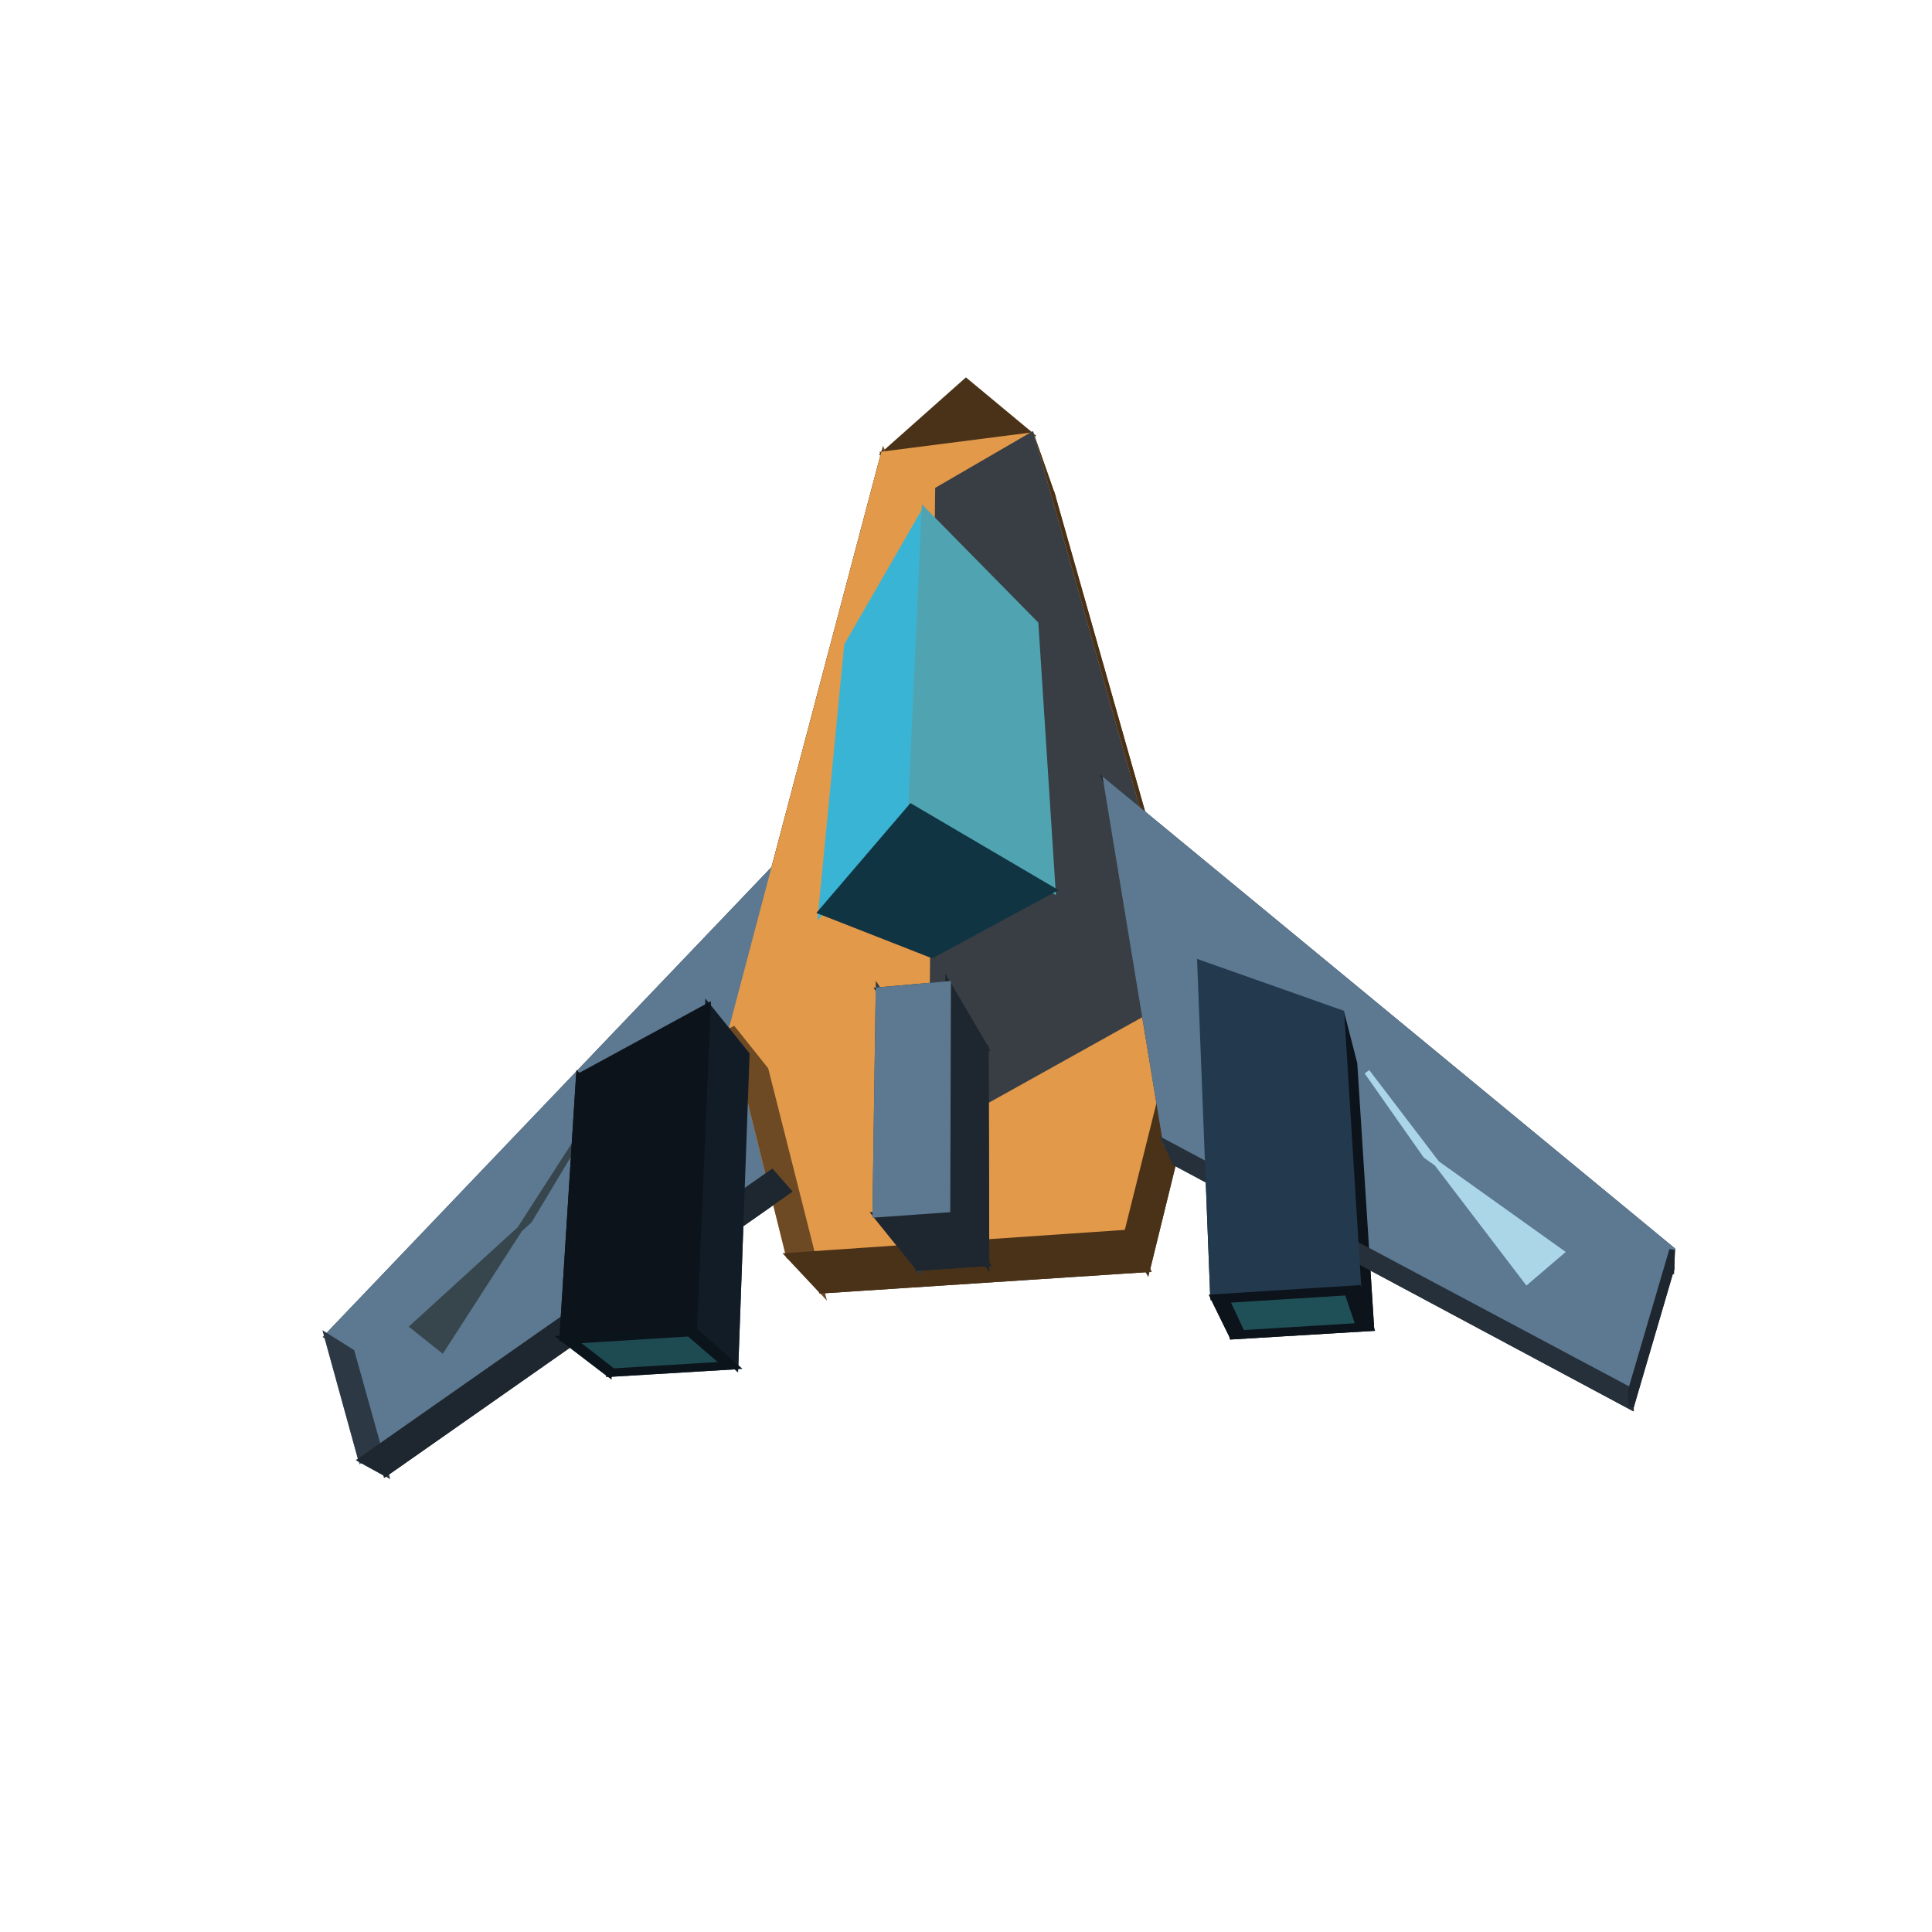
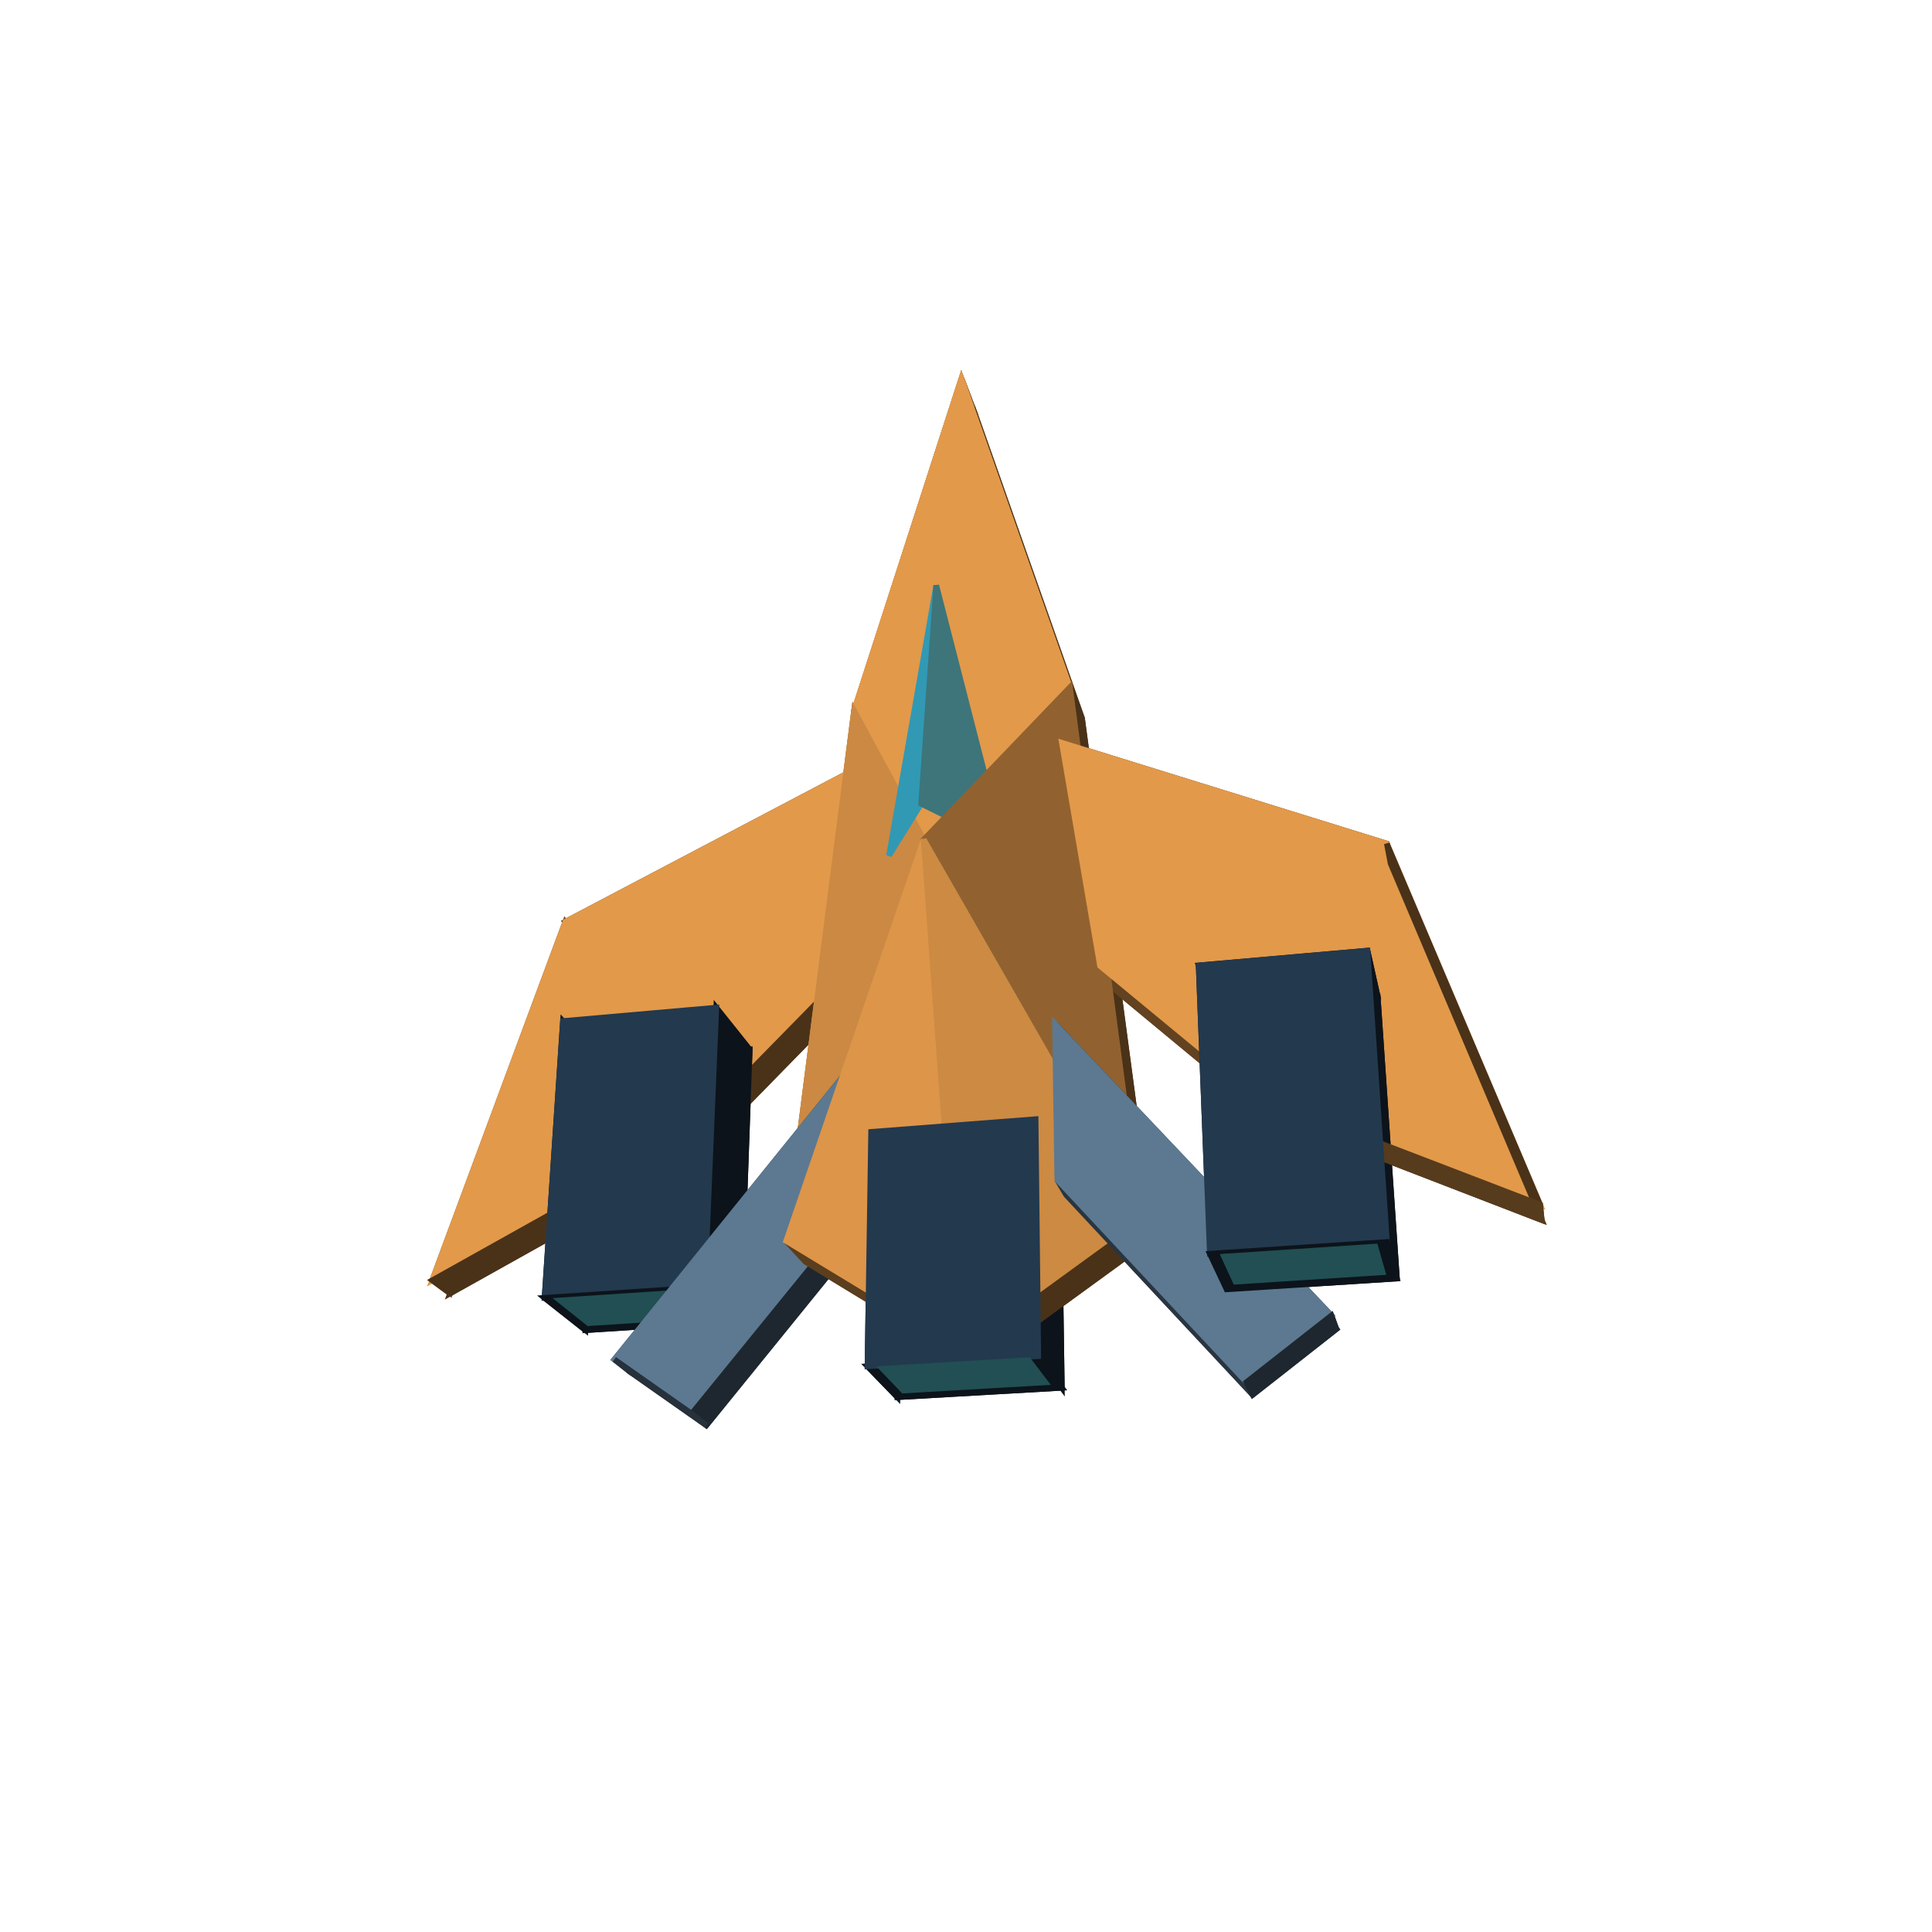
<svg xmlns="http://www.w3.org/2000/svg" viewBox="-85 -80 170 170">
-   <polygon points="-4.985,-34.912 7.582,-36.462 5.745,-41.693 -7.246,-40.031" fill="rgb(79,53,26)" stroke="rgb(79,53,26)" stroke-width=".5" />
-   <polygon points="0,-46.465 -7.246,-40.031 -2.464,-36.926 5.745,-41.693" fill="rgb(74,50,24)" stroke="rgb(74,50,24)" stroke-width=".5" />
-   <polygon points="-17.634,14.115 -4.985,-34.912 -7.246,-40.031 -20.586,10.421" fill="rgb(112,76,37)" stroke="rgb(112,76,37)" stroke-width=".5" />
-   <polygon points="-17.634,14.115 -12.716,33.563 15.948,31.686 21.048,10.924 7.582,-36.462 -4.985,-34.912" fill="rgb(74,50,24)" stroke="rgb(74,50,24)" stroke-width=".5" />
-   <polygon points="7.582,-36.462 21.048,10.924 19.534,6.975 5.745,-41.693" fill="rgb(74,50,24)" stroke="rgb(74,50,24)" stroke-width=".5" />
-   <polygon points="-54.049,38.964 -10.828,-6.44 -12.113,-8.581 -56.219,37.599" fill="rgb(43,56,67)" stroke="rgb(43,56,67)" stroke-width=".5" />
-   <polygon points="-10.828,-6.44 -15.623,24.807 -17.074,23.15 -12.113,-8.581" fill="rgb(30,39,47)" stroke="rgb(30,39,47)" stroke-width=".5" />
-   <polygon points="-10.828,-6.44 -54.049,38.964 -51.061,49.646 -15.623,24.807" fill="rgb(30,39,47)" stroke="rgb(30,39,47)" stroke-width=".5" />
-   <polygon points="-19.296,12.773 -30.177,18.694 -34.067,14.71 -22.711,8.531" fill="rgb(12,19,26)" stroke="rgb(12,19,26)" stroke-width=".5" />
-   <polygon points="-20.285,40.237 -31.414,40.907 -30.177,18.694 -19.296,12.773" fill="rgb(35,57,78)" stroke="rgb(35,57,78)" stroke-width=".5" />
-   <polygon points="-2.464,-36.926 -7.246,-40.031 -20.586,10.421 -3.074,19.576" fill="rgb(74,50,24)" stroke="rgb(74,50,24)" stroke-width=".5" />
-   <polygon points="-17.074,23.15 -53.224,48.459 -56.219,37.599 -12.113,-8.581" fill="rgb(92,121,145)" stroke="rgb(92,121,145)" stroke-width=".5" />
-   <polygon points="-7.246,-40.031 5.745,-41.693 19.534,6.975 14.173,28.457 -15.598,30.49 -20.586,10.421" fill="rgb(226,153,74)" stroke="rgb(226,153,74)" stroke-width=".5" />
-   <polygon points="18.396,22.317 13.226,-8.836 12.366,-11.067 17.582,20.562" fill="rgb(45,59,71)" stroke="rgb(45,59,71)" stroke-width=".5" />
-   <polygon points="-2.464,-36.926 -3.074,19.576 19.534,6.975 5.745,-41.693" fill="rgb(56,62,67)" stroke="rgb(56,62,67)" stroke-width=".5" />
-   <polygon points="-51.061,49.646 -54.049,38.964 -56.219,37.599 -53.224,48.459" fill="rgb(44,57,69)" stroke="rgb(44,57,69)" stroke-width=".5" />
-   <polygon points="-12.716,33.563 -17.634,14.115 -20.586,10.421 -15.598,30.49" fill="rgb(110,74,36)" stroke="rgb(110,74,36)" stroke-width=".5" />
-   <polygon points="-38.415,27.386 -48.651,36.723 -46.098,38.756 -33.844,19.756" fill="rgb(55,70,76)" stroke="rgb(55,70,76)" stroke-width=".5" />
-   <polygon points="-15.623,24.807 -51.061,49.646 -53.224,48.459 -17.074,23.15" fill="rgb(30,39,47)" stroke="rgb(30,39,47)" stroke-width=".5" />
-   <polygon points="-30.177,18.694 -31.414,40.907 -35.527,37.762 -34.067,14.71" fill="rgb(12,19,26)" stroke="rgb(12,19,26)" stroke-width=".5" />
-   <polygon points="-20.285,40.237 -19.296,12.773 -22.711,8.531 -23.928,37.03" fill="rgb(17,28,39)" stroke="rgb(17,28,39)" stroke-width=".5" />
-   <polygon points="-10.472,-23.216 -3.661,-35.046 -4.835,-9.014 -12.75,0.227" fill="rgb(58,180,212)" stroke="rgb(58,180,212)" stroke-width=".5" />
-   <polygon points="-3.661,-35.046 6.121,-25.106 7.632,-1.69 -4.835,-9.014" fill="rgb(80,164,177)" stroke="rgb(80,164,177)" stroke-width=".5" />
-   <polygon points="13.226,-8.836 62.072,31.636 62.136,29.972 12.366,-11.067" fill="rgb(30,39,47)" stroke="rgb(30,39,47)" stroke-width=".5" />
-   <polygon points="-22.711,8.531 -34.067,14.71 -35.527,37.762 -23.928,37.03" fill="rgb(12,19,26)" stroke="rgb(12,19,26)" stroke-width=".5" />
-   <polygon points="21.048,10.924 15.948,31.686 14.173,28.457 19.534,6.975" fill="rgb(74,50,24)" stroke="rgb(74,50,24)" stroke-width=".5" />
-   <polygon points="22.257,9.291 34.18,13.583 33.033,9.13 20.594,4.734" fill="rgb(12,19,26)" stroke="rgb(12,19,26)" stroke-width=".5" />
-   <polygon points="-31.414,40.907 -20.285,40.237 -23.928,37.03 -35.527,37.762" fill="rgb(12,20,27)" stroke="rgb(12,20,27)" stroke-width=".5" />
-   <polygon points="-22.482,39.635 -30.905,40.147 -33.157,38.396 -24.539,37.858" fill="rgb(30,75,82)" stroke="rgb(30,75,82)" stroke-width=".5" />
-   <polygon points="23.441,37.606 35.663,36.87 34.18,13.583 22.257,9.291" fill="rgb(12,19,26)" stroke="rgb(12,19,26)" stroke-width=".5" />
-   <polygon points="18.396,22.317 58.51,43.785 62.072,31.636 13.226,-8.836" fill="rgb(30,39,47)" stroke="rgb(30,39,47)" stroke-width=".5" />
-   <polygon points="15.948,31.686 -12.716,33.563 -15.598,30.49 14.173,28.457" fill="rgb(74,50,24)" stroke="rgb(74,50,24)" stroke-width=".5" />
-   <polygon points="-12.75,0.227 -4.835,-9.014 7.632,-1.69 -2.986,4.053" fill="rgb(17,52,66)" stroke="rgb(17,52,66)" stroke-width=".5" />
-   <polygon points="-4.208,31.564 1.799,31.163 1.738,12.245 -4.065,12.725" fill="rgb(30,39,47)" stroke="rgb(30,39,47)" stroke-width=".5" />
-   <polygon points="23.441,37.606 22.257,9.291 20.594,4.734 21.741,34.146" fill="rgb(17,28,39)" stroke="rgb(17,28,39)" stroke-width=".5" />
-   <polygon points="12.366,-11.067 62.136,29.972 58.498,42.354 17.582,20.562" fill="rgb(92,121,145)" stroke="rgb(92,121,145)" stroke-width=".5" />
-   <polygon points="-4.065,12.725 1.738,12.245 -1.576,6.588 -7.695,7.125" fill="rgb(32,42,50)" stroke="rgb(32,42,50)" stroke-width=".5" />
-   <polygon points="34.18,13.583 35.663,36.87 34.535,33.338 33.033,9.13" fill="rgb(12,19,26)" stroke="rgb(12,19,26)" stroke-width=".5" />
-   <polygon points="58.51,43.785 18.396,22.317 17.582,20.562 58.498,42.354" fill="rgb(37,48,58)" stroke="rgb(37,48,58)" stroke-width=".5" />
-   <polygon points="-4.208,31.564 -4.065,12.725 -7.695,7.125 -7.982,26.88" fill="rgb(46,60,72)" stroke="rgb(46,60,72)" stroke-width=".5" />
-   <polygon points="40.458,21.677 52.367,30.179 49.35,32.757 35.286,14.312" fill="rgb(170,214,232)" stroke="rgb(170,214,232)" stroke-width=".5" />
-   <polygon points="1.738,12.245 1.799,31.163 -1.635,26.429 -1.576,6.588" fill="rgb(30,39,47)" stroke="rgb(30,39,47)" stroke-width=".5" />
-   <polygon points="20.594,4.734 33.033,9.13 34.535,33.338 21.741,34.146" fill="rgb(35,57,78)" stroke="rgb(35,57,78)" stroke-width=".5" />
-   <polygon points="35.663,36.87 23.441,37.606 21.741,34.146 34.535,33.338" fill="rgb(12,19,26)" stroke="rgb(12,19,26)" stroke-width=".5" />
-   <polygon points="24.606,36.771 33.864,36.208 33.197,34.252 23.701,34.845" fill="rgb(32,80,87)" stroke="rgb(32,80,87)" stroke-width=".5" />
-   <polygon points="1.799,31.163 -4.208,31.564 -7.982,26.88 -1.635,26.429" fill="rgb(30,39,47)" stroke="rgb(30,39,47)" stroke-width=".5" />
-   <polygon points="62.072,31.636 58.51,43.785 58.498,42.354 62.136,29.972" fill="rgb(30,39,47)" stroke="rgb(30,39,47)" stroke-width=".5" />
-   <polygon points="-7.695,7.125 -1.576,6.588 -1.635,26.429 -7.982,26.88" fill="rgb(92,121,145)" stroke="rgb(92,121,145)" stroke-width=".5" />
+   <polygon points="-8.401,-14.788 0.786,-43.56 -0.401,-46.691 -9.845,-17.461" fill="rgb(112,76,37)" stroke="rgb(112,76,37)" stroke-width=".5" />
+   <polygon points="0.786,-43.56 10.211,-16.77 9.148,-19.53 -0.401,-46.691" fill="rgb(74,50,24)" stroke="rgb(74,50,24)" stroke-width=".5" />
+   <polygon points="-33.922,2.649 -7.781,-11.1 -8.741,-12.84 -35.256,1.108" fill="rgb(94,64,31)" stroke="rgb(94,64,31)" stroke-width=".5" />
+   <polygon points="-9.845,-17.461 -0.401,-46.691 -3.717,-6.123" fill="rgb(212,143,70)" stroke="rgb(212,143,70)" stroke-width=".5" />
+   <polygon points="-7.781,-11.1 -10.959,8.599 -12,7.09 -8.741,-12.84" fill="rgb(74,50,24)" stroke="rgb(74,50,24)" stroke-width=".5" />
+   <polygon points="-7.781,-11.1 -33.922,2.649 -45.39,33.806 -23.814,21.739 -10.959,8.599" fill="rgb(74,50,24)" stroke="rgb(74,50,24)" stroke-width=".5" />
+   <polygon points="-0.401,-46.691 9.148,-19.53 -3.717,-6.123" fill="rgb(163,110,53)" stroke="rgb(163,110,53)" stroke-width=".5" />
+   <polygon points="-8.401,-14.788 -14.117,31.034 0.923,40.184 16.323,28.972 10.211,-16.77 0.786,-43.56" fill="rgb(74,50,24)" stroke="rgb(74,50,24)" stroke-width=".5" />
+   <polygon points="-45.39,33.806 -33.922,2.649 -35.256,1.108 -46.963,32.657" fill="rgb(112,76,37)" stroke="rgb(112,76,37)" stroke-width=".5" />
+   <polygon points="-32.074,13.438 -19.035,12.341 -21.972,8.664 -35.462,9.845" fill="rgb(12,20,27)" stroke="rgb(12,20,27)" stroke-width=".5" />
+   <polygon points="-14.117,31.034 -8.401,-14.788 -9.845,-17.461 -15.82,29.195" fill="rgb(113,76,37)" stroke="rgb(113,76,37)" stroke-width=".5" />
+   <polygon points="-12,7.09 -25.061,20.41 -46.963,32.657 -35.256,1.108 -8.741,-12.84" fill="rgb(226,153,74)" stroke="rgb(226,153,74)" stroke-width=".5" />
+   <polygon points="-33.484,37.041 -19.882,36.175 -19.035,12.341 -32.074,13.438" fill="rgb(12,19,26)" stroke="rgb(12,19,26)" stroke-width=".5" />
+   <polygon points="12.503,6.564 9.166,-12.851 8.439,-14.642 11.797,4.993" fill="rgb(111,75,37)" stroke="rgb(111,75,37)" stroke-width=".5" />
+   <polygon points="9.166,-12.851 37.361,-4.028 37.031,-5.768 8.439,-14.642" fill="rgb(74,50,24)" stroke="rgb(74,50,24)" stroke-width=".5" />
+   <polygon points="-10.959,8.599 -23.814,21.739 -25.061,20.41 -12,7.09" fill="rgb(74,50,24)" stroke="rgb(74,50,24)" stroke-width=".5" />
+   <polygon points="-0.401,-46.691 9.148,-19.53 15.302,27.034 -0.473,38.505 -15.82,29.195 -9.845,-17.461" fill="rgb(226,153,74)" stroke="rgb(226,153,74)" stroke-width=".5" />
+   <polygon points="-33.484,37.041 -32.074,13.438 -35.462,9.845 -37.082,34.201" fill="rgb(17,28,39)" stroke="rgb(17,28,39)" stroke-width=".5" />
+   <polygon points="-23.814,21.739 -45.39,33.806 -46.963,32.657 -25.061,20.41" fill="rgb(74,50,24)" stroke="rgb(74,50,24)" stroke-width=".5" />
+   <polygon points="10.211,-16.77 16.323,28.972 15.302,27.034 9.148,-19.53" fill="rgb(74,50,24)" stroke="rgb(74,50,24)" stroke-width=".5" />
+   <polygon points="-19.035,12.341 -19.882,36.175 -22.988,33.267 -21.972,8.664" fill="rgb(12,19,26)" stroke="rgb(12,19,26)" stroke-width=".5" />
+   <polygon points="-7.175,12.896 -7.354,26.304 -8.379,25.011 -8.172,11.434" fill="rgb(30,39,47)" stroke="rgb(30,39,47)" stroke-width=".5" />
+   <polygon points="-15.82,29.195 -9.845,-17.461 -3.717,-6.123" fill="rgb(203,137,67)" stroke="rgb(203,137,67)" stroke-width=".5" />
+   <polygon points="12.503,6.564 26.214,17.92 50.656,27.355 37.361,-4.028 9.166,-12.851" fill="rgb(74,50,24)" stroke="rgb(74,50,24)" stroke-width=".5" />
+   <polygon points="-29.564,40.696 -7.175,12.896 -8.172,11.434 -30.938,39.62" fill="rgb(43,57,68)" stroke="rgb(43,57,68)" stroke-width=".5" />
+   <polygon points="-6.774,-4.721 -2.617,-28.492 -3.944,-9.285" fill="rgb(49,153,180)" stroke="rgb(49,153,180)" stroke-width=".5" />
+   <polygon points="-7.175,12.896 -29.564,40.696 -22.85,45.411 -7.354,26.304" fill="rgb(30,39,47)" stroke="rgb(30,39,47)" stroke-width=".5" />
+   <polygon points="-2.617,-28.492 3.231,-5.7 -3.944,-9.285" fill="rgb(61,117,123)" stroke="rgb(61,117,123)" stroke-width=".5" />
+   <polygon points="-35.462,9.845 -21.972,8.664 -22.988,33.267 -37.082,34.201" fill="rgb(35,57,78)" stroke="rgb(35,57,78)" stroke-width=".5" />
+   <polygon points="26.214,17.92 12.503,6.564 11.797,4.993 25.698,16.472" fill="rgb(98,66,32)" stroke="rgb(98,66,32)" stroke-width=".5" />
+   <polygon points="8.821,25.149 8.603,11.59 7.833,10.087 8.035,23.82" fill="rgb(46,60,72)" stroke="rgb(46,60,72)" stroke-width=".5" />
+   <polygon points="-19.882,36.175 -33.484,37.041 -37.082,34.201 -22.988,33.267" fill="rgb(12,19,26)" stroke="rgb(12,19,26)" stroke-width=".5" />
+   <polygon points="-6.034,42.938 8.43,42.111 8.13,21.955 -5.821,22.989" fill="rgb(12,19,26)" stroke="rgb(12,19,26)" stroke-width=".5" />
+   <polygon points="9.148,-19.53 15.302,27.034 -3.717,-6.123" fill="rgb(145,98,48)" stroke="rgb(145,98,48)" stroke-width=".5" />
+   <polygon points="-5.821,22.989 8.13,21.955 6.123,18.481 -8.347,19.598" fill="rgb(12,20,27)" stroke="rgb(12,20,27)" stroke-width=".5" />
+   <polygon points="-33.215,36.428 -21.473,35.675 -23.681,33.635 -35.718,34.43" fill="rgb(33,79,84)" stroke="rgb(33,79,84)" stroke-width=".5" />
+   <polygon points="8.439,-14.642 37.031,-5.768 50.518,26.002 25.698,16.472 11.797,4.993" fill="rgb(226,153,74)" stroke="rgb(226,153,74)" stroke-width=".5" />
+   <polygon points="21.922,8.896 36.224,7.693 35.323,3.65 20.474,4.95" fill="rgb(12,20,27)" stroke="rgb(12,20,27)" stroke-width=".5" />
+   <polygon points="-8.379,25.011 -24.139,44.393 -30.938,39.62 -8.172,11.434" fill="rgb(92,121,145)" stroke="rgb(92,121,145)" stroke-width=".5" />
+   <polygon points="22.934,33.45 37.916,32.496 36.224,7.693 21.922,8.896" fill="rgb(12,19,26)" stroke="rgb(12,19,26)" stroke-width=".5" />
+   <polygon points="-7.354,26.304 -22.85,45.411 -24.139,44.393 -8.379,25.011" fill="rgb(30,39,47)" stroke="rgb(30,39,47)" stroke-width=".5" />
+   <polygon points="-22.85,45.411 -29.564,40.696 -30.938,39.62 -24.139,44.393" fill="rgb(38,49,59)" stroke="rgb(38,49,59)" stroke-width=".5" />
+   <polygon points="-6.034,42.938 -5.821,22.989 -8.347,19.598 -8.665,40.224" fill="rgb(17,28,39)" stroke="rgb(17,28,39)" stroke-width=".5" />
+   <polygon points="0.923,40.184 -14.117,31.034 -15.82,29.195 -0.473,38.505" fill="rgb(91,62,30)" stroke="rgb(91,62,30)" stroke-width=".5" />
+   <polygon points="22.934,33.45 21.922,8.896 20.474,4.95 21.458,30.318" fill="rgb(17,28,39)" stroke="rgb(17,28,39)" stroke-width=".5" />
+   <polygon points="8.821,25.149 25.228,42.726 32.586,36.95 8.603,11.59" fill="rgb(30,39,47)" stroke="rgb(30,39,47)" stroke-width=".5" />
+   <polygon points="37.361,-4.028 50.656,27.355 50.518,26.002 37.031,-5.768" fill="rgb(74,50,24)" stroke="rgb(74,50,24)" stroke-width=".5" />
+   <polygon points="8.603,11.59 32.586,36.95 32.153,35.754 7.833,10.087" fill="rgb(30,39,47)" stroke="rgb(30,39,47)" stroke-width=".5" />
+   <polygon points="8.13,21.955 8.43,42.111 6.358,39.329 6.123,18.481" fill="rgb(12,19,26)" stroke="rgb(12,19,26)" stroke-width=".5" />
+   <polygon points="-0.473,38.505 -15.82,29.195 -3.717,-6.123" fill="rgb(221,149,73)" stroke="rgb(221,149,73)" stroke-width=".5" />
+   <polygon points="16.323,28.972 0.923,40.184 -0.473,38.505 15.302,27.034" fill="rgb(74,50,24)" stroke="rgb(74,50,24)" stroke-width=".5" />
+   <polygon points="36.224,7.693 37.916,32.496 37.041,29.284 35.323,3.65" fill="rgb(12,19,26)" stroke="rgb(12,19,26)" stroke-width=".5" />
+   <polygon points="15.302,27.034 -0.473,38.505 -3.717,-6.123" fill="rgb(204,138,67)" stroke="rgb(204,138,67)" stroke-width=".5" />
+   <polygon points="25.228,42.726 8.821,25.149 8.035,23.82 24.673,41.621" fill="rgb(41,53,64)" stroke="rgb(41,53,64)" stroke-width=".5" />
+   <polygon points="50.656,27.355 26.214,17.92 25.698,16.472 50.518,26.002" fill="rgb(87,59,29)" stroke="rgb(87,59,29)" stroke-width=".5" />
+   <polygon points="7.833,10.087 32.153,35.754 24.673,41.621 8.035,23.82" fill="rgb(92,121,145)" stroke="rgb(92,121,145)" stroke-width=".5" />
+   <polygon points="8.43,42.111 -6.034,42.938 -8.665,40.224 6.358,39.329" fill="rgb(12,19,26)" stroke="rgb(12,19,26)" stroke-width=".5" />
+   <polygon points="-8.347,19.598 6.123,18.481 6.358,39.329 -8.665,40.224" fill="rgb(35,57,78)" stroke="rgb(35,57,78)" stroke-width=".5" />
+   <polygon points="-5.514,42.353 6.976,41.633 5.492,39.682 -7.336,40.443" fill="rgb(33,79,84)" stroke="rgb(33,79,84)" stroke-width=".5" />
+   <polygon points="20.474,4.95 35.323,3.65 37.041,29.284 21.458,30.318" fill="rgb(35,57,78)" stroke="rgb(35,57,78)" stroke-width=".5" />
+   <polygon points="37.916,32.496 22.934,33.45 21.458,30.318 37.041,29.284" fill="rgb(12,19,26)" stroke="rgb(12,19,26)" stroke-width=".5" />
+   <polygon points="23.714,32.775 36.655,31.944 36.01,29.692 22.706,30.57" fill="rgb(33,79,84)" stroke="rgb(33,79,84)" stroke-width=".5" />
+   <polygon points="32.586,36.95 25.228,42.726 24.673,41.621 32.153,35.754" fill="rgb(30,39,47)" stroke="rgb(30,39,47)" stroke-width=".5" />
</svg>
